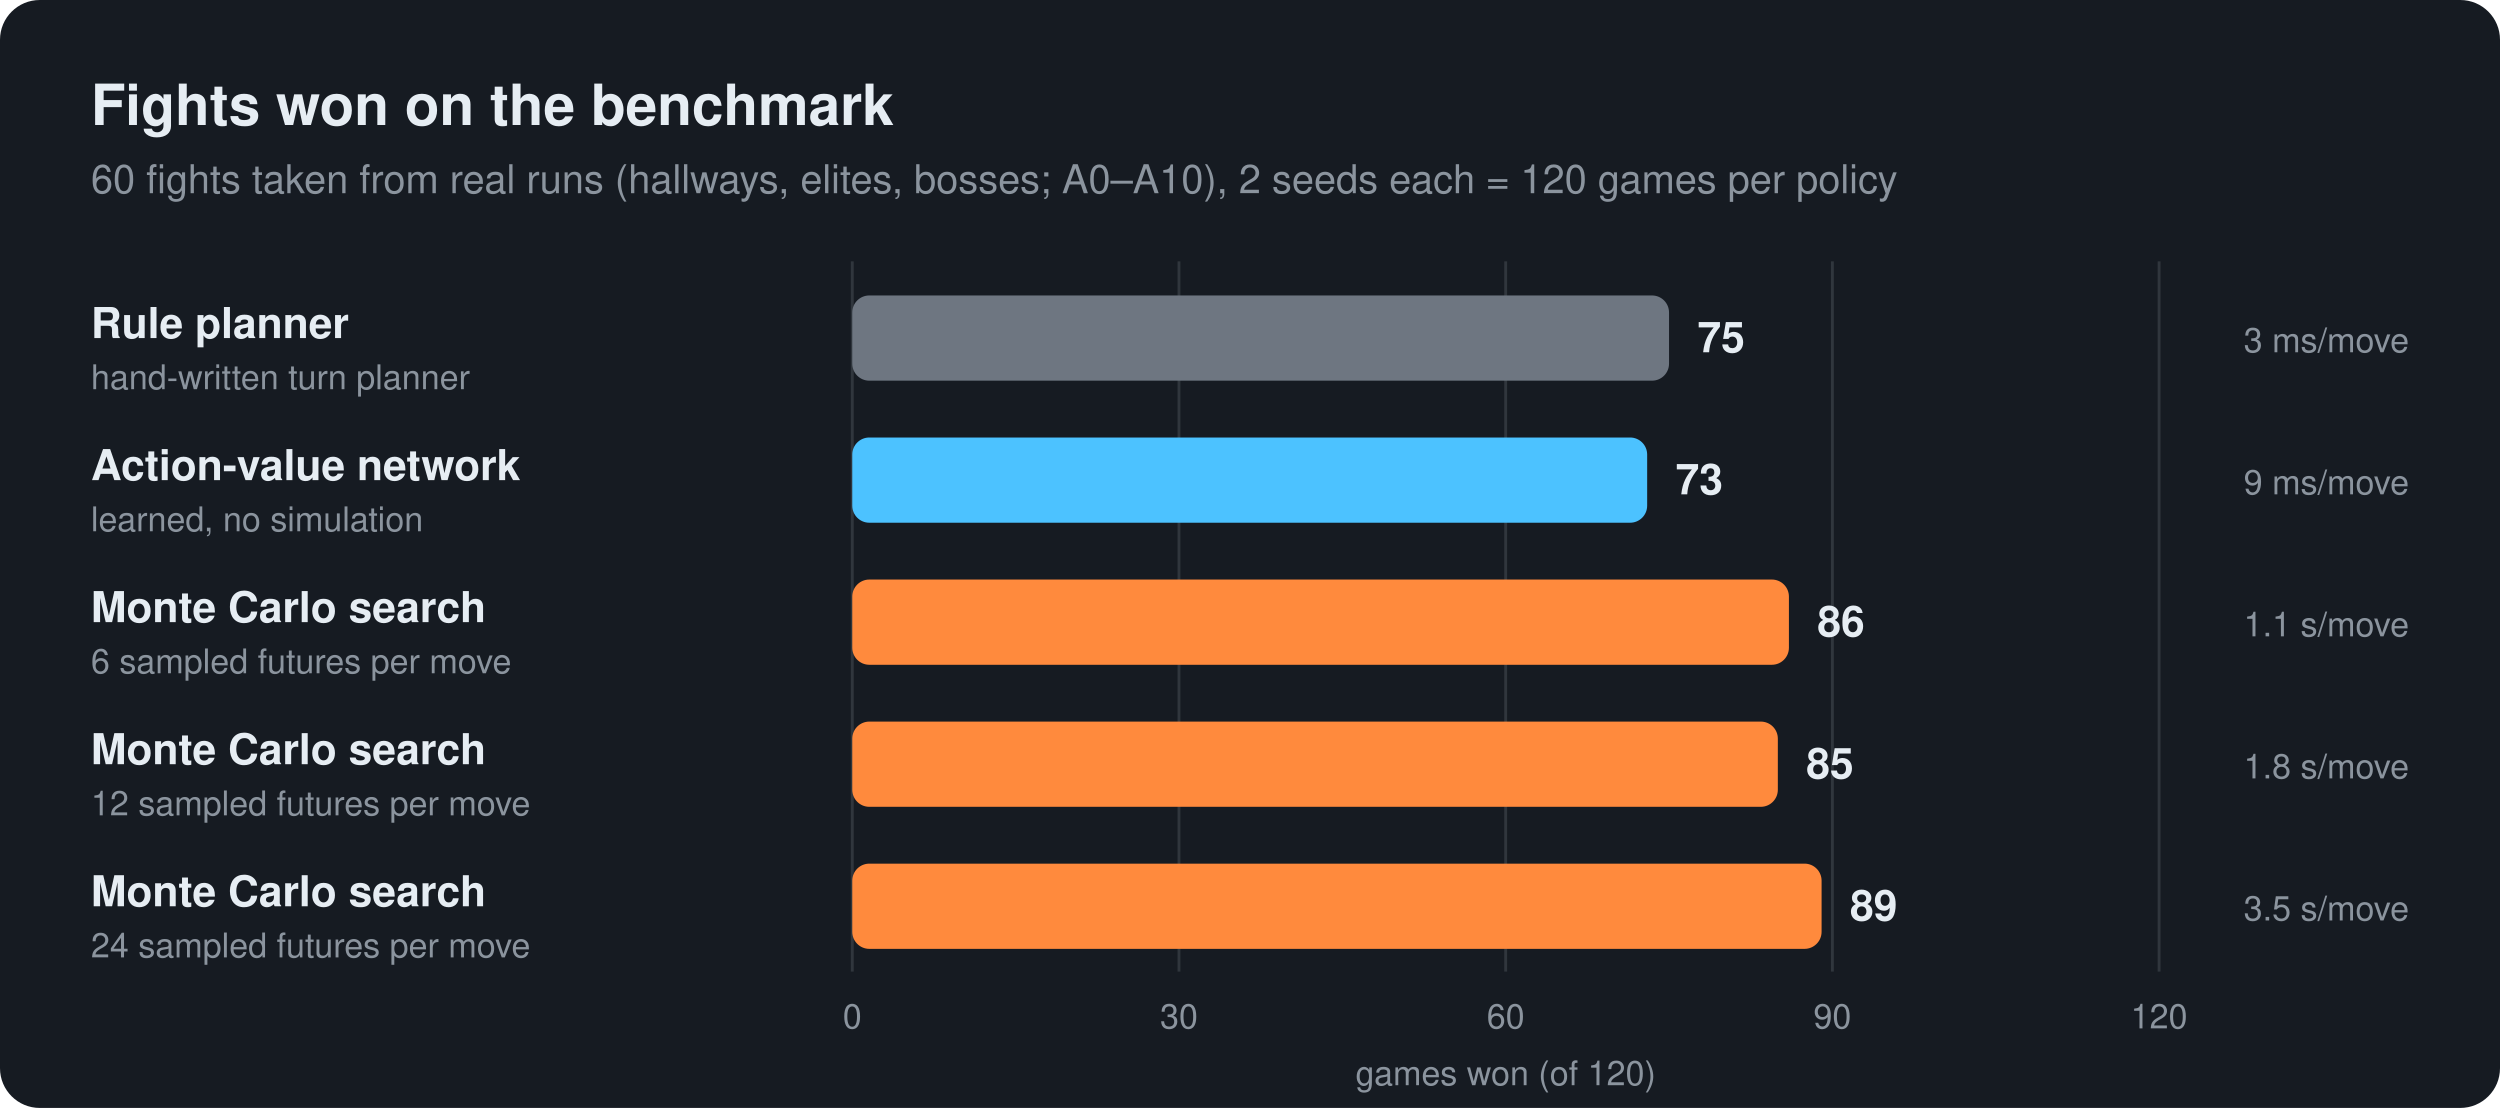
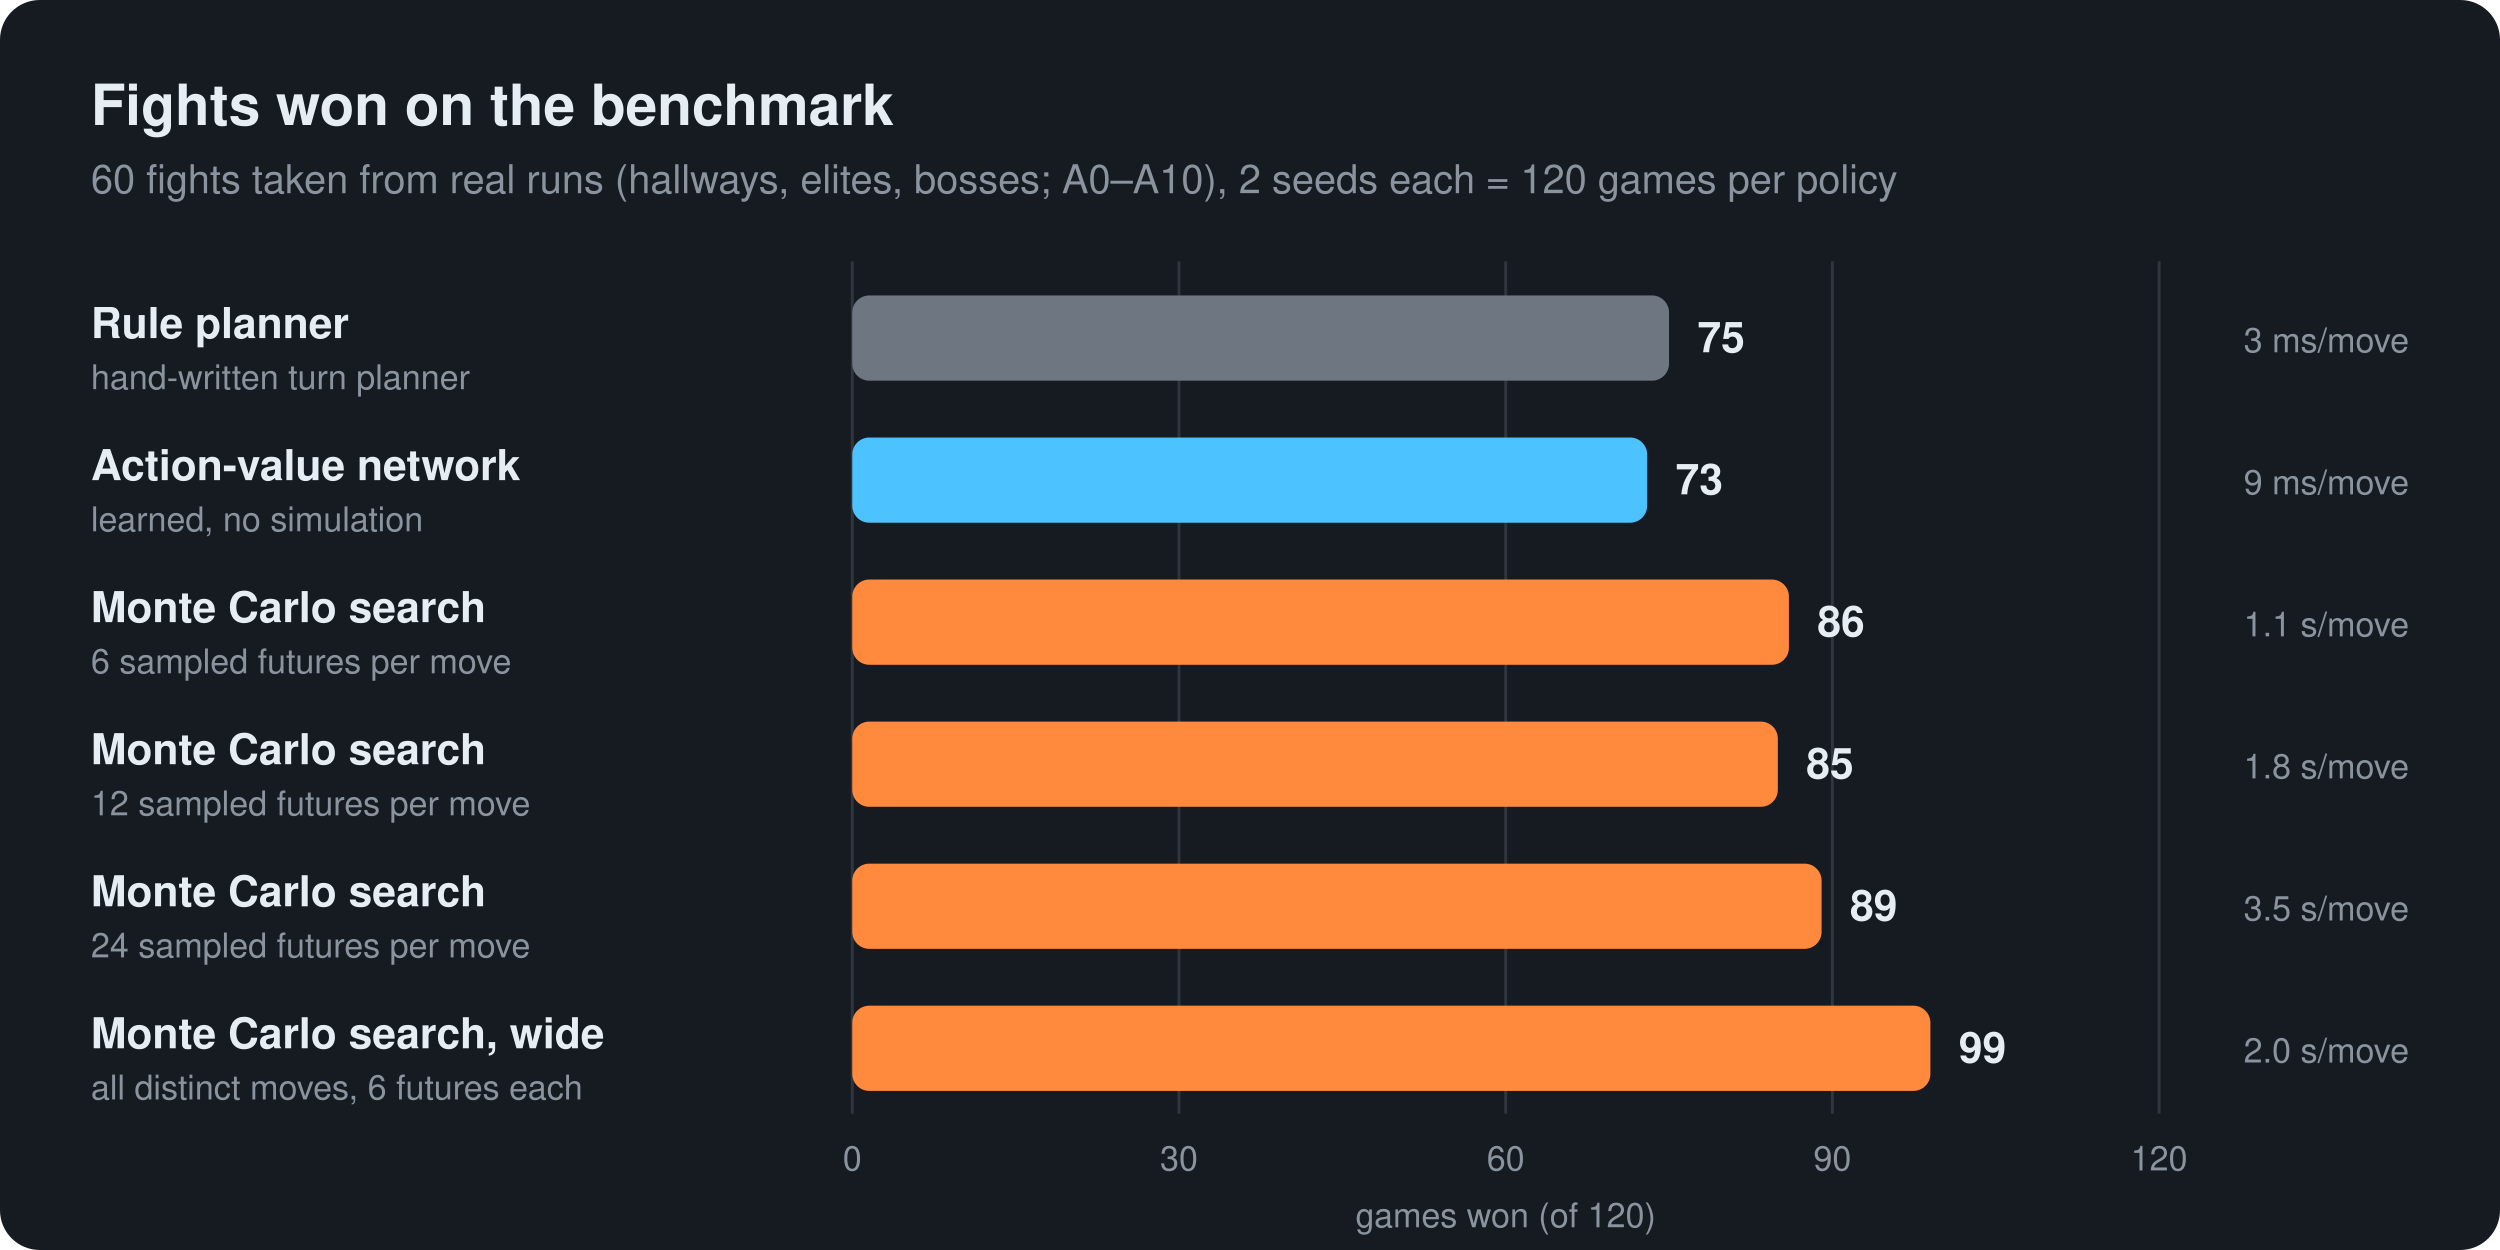
- <svg xmlns="http://www.w3.org/2000/svg" viewBox="0 0 880 390" width="880" height="390" role="img" aria-label="Benchmark wins out of 120: Rule planner (planner) 75, Action-value network (qpolicy) 73, Monte Carlo search (mc6) 86, Monte Carlo search (mc12) 85, Monte Carlo search (mc24) 89">
-   <rect width="880" height="390" rx="14" fill="#161b22" />
+ <svg xmlns="http://www.w3.org/2000/svg" viewBox="0 0 880 440" width="880" height="440" role="img" aria-label="Benchmark wins out of 120: Rule planner (planner) 75, Action-value network (qpolicy) 73, Monte Carlo search (mc6) 86, Monte Carlo search (mc12) 85, Monte Carlo search (mc24) 89, Monte Carlo search, wide (mcw6) 99">
+   <rect width="880" height="440" rx="14" fill="#161b22" />
  <text x="32" y="44" font-family="ui-sans-serif, -apple-system, BlinkMacSystemFont, 'Segoe UI', Helvetica, Arial, sans-serif" font-size="20" font-weight="700" fill="#e6edf3">Fights won on the benchmark</text>
  <text x="32" y="68" font-family="ui-sans-serif, -apple-system, BlinkMacSystemFont, 'Segoe UI', Helvetica, Arial, sans-serif" font-size="14" fill="#8b949e">60 fights taken from real runs (hallways, elites, bosses; A0–A10), 2 seeds each = 120 games per policy</text>
-   <line x1="300.0" y1="92" x2="300.0" y2="342" stroke="#30363d" stroke-width="1" />
-   <text x="300.0" y="362" font-family="ui-sans-serif, -apple-system, BlinkMacSystemFont, 'Segoe UI', Helvetica, Arial, sans-serif" font-size="12" text-anchor="middle" fill="#8b949e">0</text>
-   <line x1="415.0" y1="92" x2="415.0" y2="342" stroke="#30363d" stroke-width="1" />
-   <text x="415.0" y="362" font-family="ui-sans-serif, -apple-system, BlinkMacSystemFont, 'Segoe UI', Helvetica, Arial, sans-serif" font-size="12" text-anchor="middle" fill="#8b949e">30</text>
-   <line x1="530.0" y1="92" x2="530.0" y2="342" stroke="#30363d" stroke-width="1" />
-   <text x="530.0" y="362" font-family="ui-sans-serif, -apple-system, BlinkMacSystemFont, 'Segoe UI', Helvetica, Arial, sans-serif" font-size="12" text-anchor="middle" fill="#8b949e">60</text>
-   <line x1="645.0" y1="92" x2="645.0" y2="342" stroke="#30363d" stroke-width="1" />
-   <text x="645.0" y="362" font-family="ui-sans-serif, -apple-system, BlinkMacSystemFont, 'Segoe UI', Helvetica, Arial, sans-serif" font-size="12" text-anchor="middle" fill="#8b949e">90</text>
-   <line x1="760.0" y1="92" x2="760.0" y2="342" stroke="#30363d" stroke-width="1" />
-   <text x="760.0" y="362" font-family="ui-sans-serif, -apple-system, BlinkMacSystemFont, 'Segoe UI', Helvetica, Arial, sans-serif" font-size="12" text-anchor="middle" fill="#8b949e">120</text>
+   <line x1="300.0" y1="92" x2="300.0" y2="392" stroke="#30363d" stroke-width="1" />
+   <text x="300.0" y="412" font-family="ui-sans-serif, -apple-system, BlinkMacSystemFont, 'Segoe UI', Helvetica, Arial, sans-serif" font-size="12" text-anchor="middle" fill="#8b949e">0</text>
+   <line x1="415.0" y1="92" x2="415.0" y2="392" stroke="#30363d" stroke-width="1" />
+   <text x="415.0" y="412" font-family="ui-sans-serif, -apple-system, BlinkMacSystemFont, 'Segoe UI', Helvetica, Arial, sans-serif" font-size="12" text-anchor="middle" fill="#8b949e">30</text>
+   <line x1="530.0" y1="92" x2="530.0" y2="392" stroke="#30363d" stroke-width="1" />
+   <text x="530.0" y="412" font-family="ui-sans-serif, -apple-system, BlinkMacSystemFont, 'Segoe UI', Helvetica, Arial, sans-serif" font-size="12" text-anchor="middle" fill="#8b949e">60</text>
+   <line x1="645.0" y1="92" x2="645.0" y2="392" stroke="#30363d" stroke-width="1" />
+   <text x="645.0" y="412" font-family="ui-sans-serif, -apple-system, BlinkMacSystemFont, 'Segoe UI', Helvetica, Arial, sans-serif" font-size="12" text-anchor="middle" fill="#8b949e">90</text>
+   <line x1="760.0" y1="92" x2="760.0" y2="392" stroke="#30363d" stroke-width="1" />
+   <text x="760.0" y="412" font-family="ui-sans-serif, -apple-system, BlinkMacSystemFont, 'Segoe UI', Helvetica, Arial, sans-serif" font-size="12" text-anchor="middle" fill="#8b949e">120</text>
  <text x="32" y="119" font-family="ui-sans-serif, -apple-system, BlinkMacSystemFont, 'Segoe UI', Helvetica, Arial, sans-serif" font-size="15" font-weight="600" fill="#e6edf3">Rule planner</text>
  <text x="32" y="137" font-family="ui-sans-serif, -apple-system, BlinkMacSystemFont, 'Segoe UI', Helvetica, Arial, sans-serif" font-size="12" fill="#8b949e">hand-written turn planner</text>
  <rect x="300" y="104" width="287.5" height="30" rx="6" fill="#6e7681" />
  <text x="597.5" y="124" font-family="ui-sans-serif, -apple-system, BlinkMacSystemFont, 'Segoe UI', Helvetica, Arial, sans-serif" font-size="15" font-weight="700" fill="#e6edf3">75</text>
  <text x="848" y="124" font-family="ui-sans-serif, -apple-system, BlinkMacSystemFont, 'Segoe UI', Helvetica, Arial, sans-serif" font-size="12" text-anchor="end" fill="#8b949e">3 ms/move</text>
  <text x="32" y="169" font-family="ui-sans-serif, -apple-system, BlinkMacSystemFont, 'Segoe UI', Helvetica, Arial, sans-serif" font-size="15" font-weight="600" fill="#e6edf3">Action-value network</text>
  <text x="32" y="187" font-family="ui-sans-serif, -apple-system, BlinkMacSystemFont, 'Segoe UI', Helvetica, Arial, sans-serif" font-size="12" fill="#8b949e">learned, no simulation</text>
  <rect x="300" y="154" width="279.8" height="30" rx="6" fill="#4cc2ff" />
  <text x="589.8" y="174" font-family="ui-sans-serif, -apple-system, BlinkMacSystemFont, 'Segoe UI', Helvetica, Arial, sans-serif" font-size="15" font-weight="700" fill="#e6edf3">73</text>
  <text x="848" y="174" font-family="ui-sans-serif, -apple-system, BlinkMacSystemFont, 'Segoe UI', Helvetica, Arial, sans-serif" font-size="12" text-anchor="end" fill="#8b949e">9 ms/move</text>
  <text x="32" y="219" font-family="ui-sans-serif, -apple-system, BlinkMacSystemFont, 'Segoe UI', Helvetica, Arial, sans-serif" font-size="15" font-weight="600" fill="#e6edf3">Monte Carlo search</text>
  <text x="32" y="237" font-family="ui-sans-serif, -apple-system, BlinkMacSystemFont, 'Segoe UI', Helvetica, Arial, sans-serif" font-size="12" fill="#8b949e">6 sampled futures per move</text>
  <rect x="300" y="204" width="329.7" height="30" rx="6" fill="#ff8a3d" />
  <text x="639.7" y="224" font-family="ui-sans-serif, -apple-system, BlinkMacSystemFont, 'Segoe UI', Helvetica, Arial, sans-serif" font-size="15" font-weight="700" fill="#e6edf3">86</text>
  <text x="848" y="224" font-family="ui-sans-serif, -apple-system, BlinkMacSystemFont, 'Segoe UI', Helvetica, Arial, sans-serif" font-size="12" text-anchor="end" fill="#8b949e">1.1 s/move</text>
  <text x="32" y="269" font-family="ui-sans-serif, -apple-system, BlinkMacSystemFont, 'Segoe UI', Helvetica, Arial, sans-serif" font-size="15" font-weight="600" fill="#e6edf3">Monte Carlo search</text>
  <text x="32" y="287" font-family="ui-sans-serif, -apple-system, BlinkMacSystemFont, 'Segoe UI', Helvetica, Arial, sans-serif" font-size="12" fill="#8b949e">12 sampled futures per move</text>
  <rect x="300" y="254" width="325.8" height="30" rx="6" fill="#ff8a3d" />
  <text x="635.8" y="274" font-family="ui-sans-serif, -apple-system, BlinkMacSystemFont, 'Segoe UI', Helvetica, Arial, sans-serif" font-size="15" font-weight="700" fill="#e6edf3">85</text>
  <text x="848" y="274" font-family="ui-sans-serif, -apple-system, BlinkMacSystemFont, 'Segoe UI', Helvetica, Arial, sans-serif" font-size="12" text-anchor="end" fill="#8b949e">1.8 s/move</text>
  <text x="32" y="319" font-family="ui-sans-serif, -apple-system, BlinkMacSystemFont, 'Segoe UI', Helvetica, Arial, sans-serif" font-size="15" font-weight="600" fill="#e6edf3">Monte Carlo search</text>
  <text x="32" y="337" font-family="ui-sans-serif, -apple-system, BlinkMacSystemFont, 'Segoe UI', Helvetica, Arial, sans-serif" font-size="12" fill="#8b949e">24 sampled futures per move</text>
  <rect x="300" y="304" width="341.2" height="30" rx="6" fill="#ff8a3d" />
  <text x="651.2" y="324" font-family="ui-sans-serif, -apple-system, BlinkMacSystemFont, 'Segoe UI', Helvetica, Arial, sans-serif" font-size="15" font-weight="700" fill="#e6edf3">89</text>
  <text x="848" y="324" font-family="ui-sans-serif, -apple-system, BlinkMacSystemFont, 'Segoe UI', Helvetica, Arial, sans-serif" font-size="12" text-anchor="end" fill="#8b949e">3.5 s/move</text>
-   <text x="530" y="382" font-family="ui-sans-serif, -apple-system, BlinkMacSystemFont, 'Segoe UI', Helvetica, Arial, sans-serif" font-size="12" text-anchor="middle" fill="#8b949e">games won (of 120)</text>
+   <text x="32" y="369" font-family="ui-sans-serif, -apple-system, BlinkMacSystemFont, 'Segoe UI', Helvetica, Arial, sans-serif" font-size="15" font-weight="600" fill="#e6edf3">Monte Carlo search, wide</text>
+   <text x="32" y="387" font-family="ui-sans-serif, -apple-system, BlinkMacSystemFont, 'Segoe UI', Helvetica, Arial, sans-serif" font-size="12" fill="#8b949e">all distinct moves, 6 futures each</text>
+   <rect x="300" y="354" width="379.5" height="30" rx="6" fill="#ff8a3d" />
+   <text x="689.5" y="374" font-family="ui-sans-serif, -apple-system, BlinkMacSystemFont, 'Segoe UI', Helvetica, Arial, sans-serif" font-size="15" font-weight="700" fill="#e6edf3">99</text>
+   <text x="848" y="374" font-family="ui-sans-serif, -apple-system, BlinkMacSystemFont, 'Segoe UI', Helvetica, Arial, sans-serif" font-size="12" text-anchor="end" fill="#8b949e">2.0 s/move</text>
+   <text x="530" y="432" font-family="ui-sans-serif, -apple-system, BlinkMacSystemFont, 'Segoe UI', Helvetica, Arial, sans-serif" font-size="12" text-anchor="middle" fill="#8b949e">games won (of 120)</text>
</svg>
